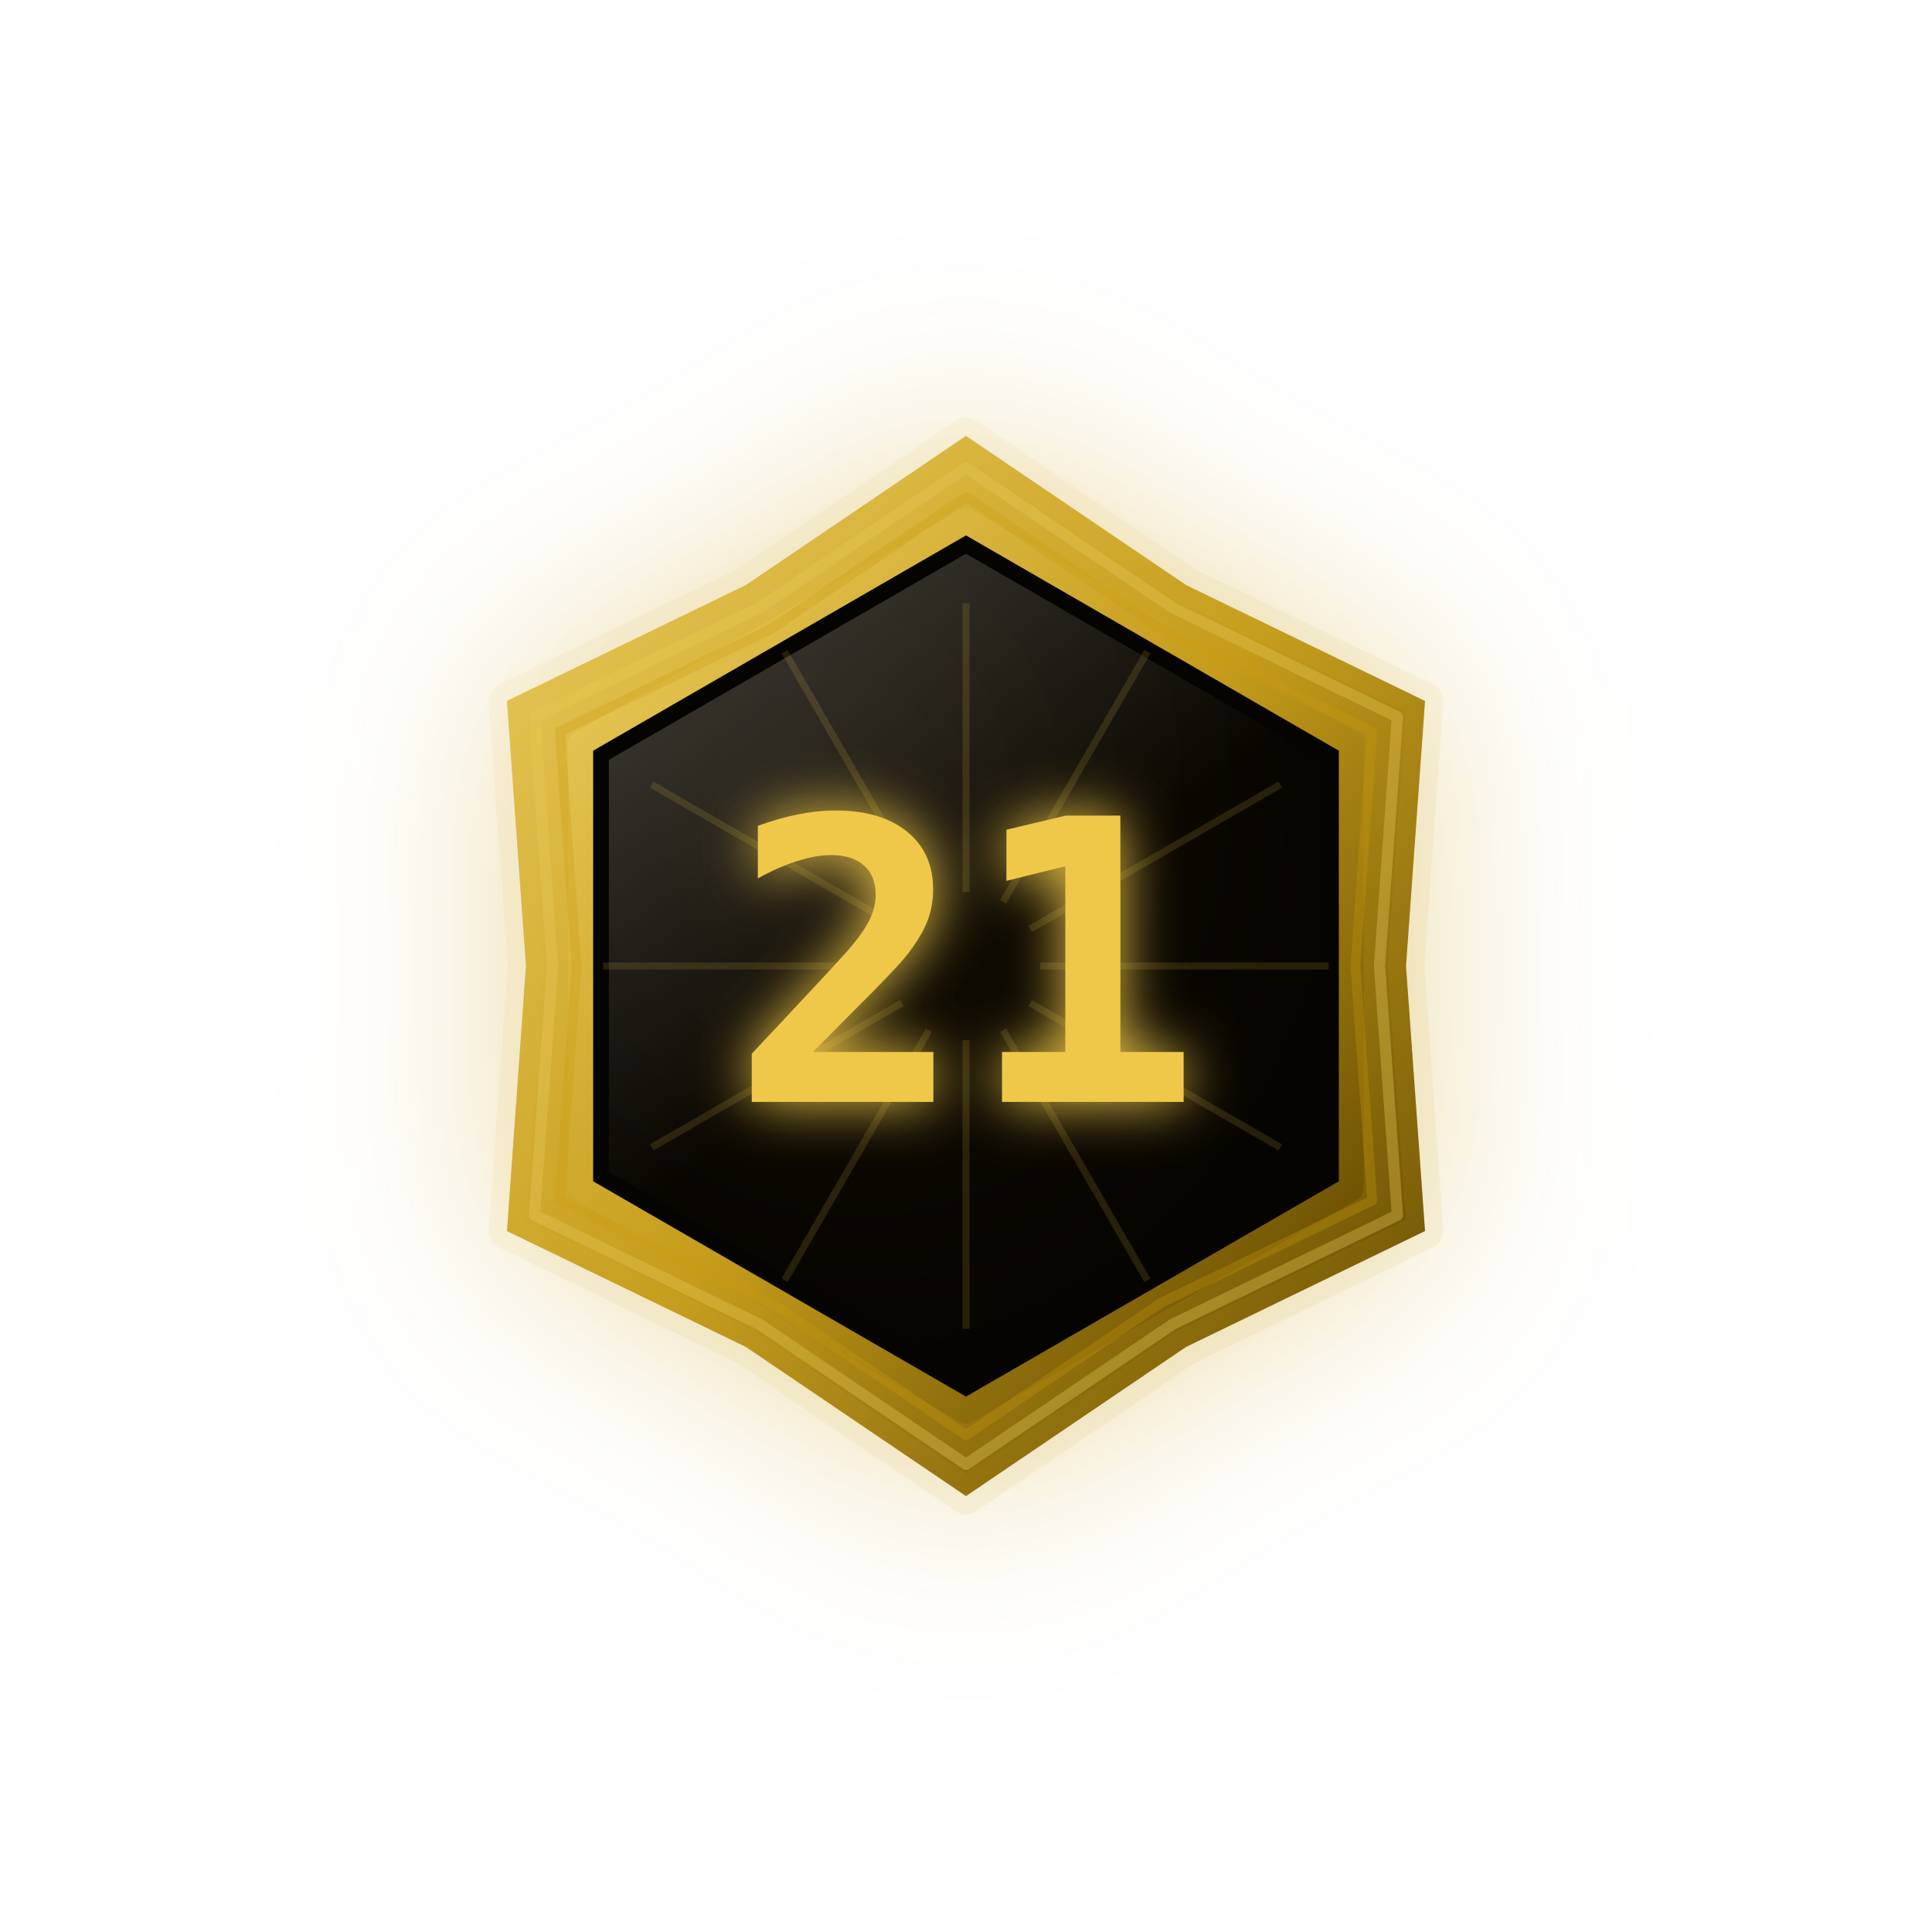
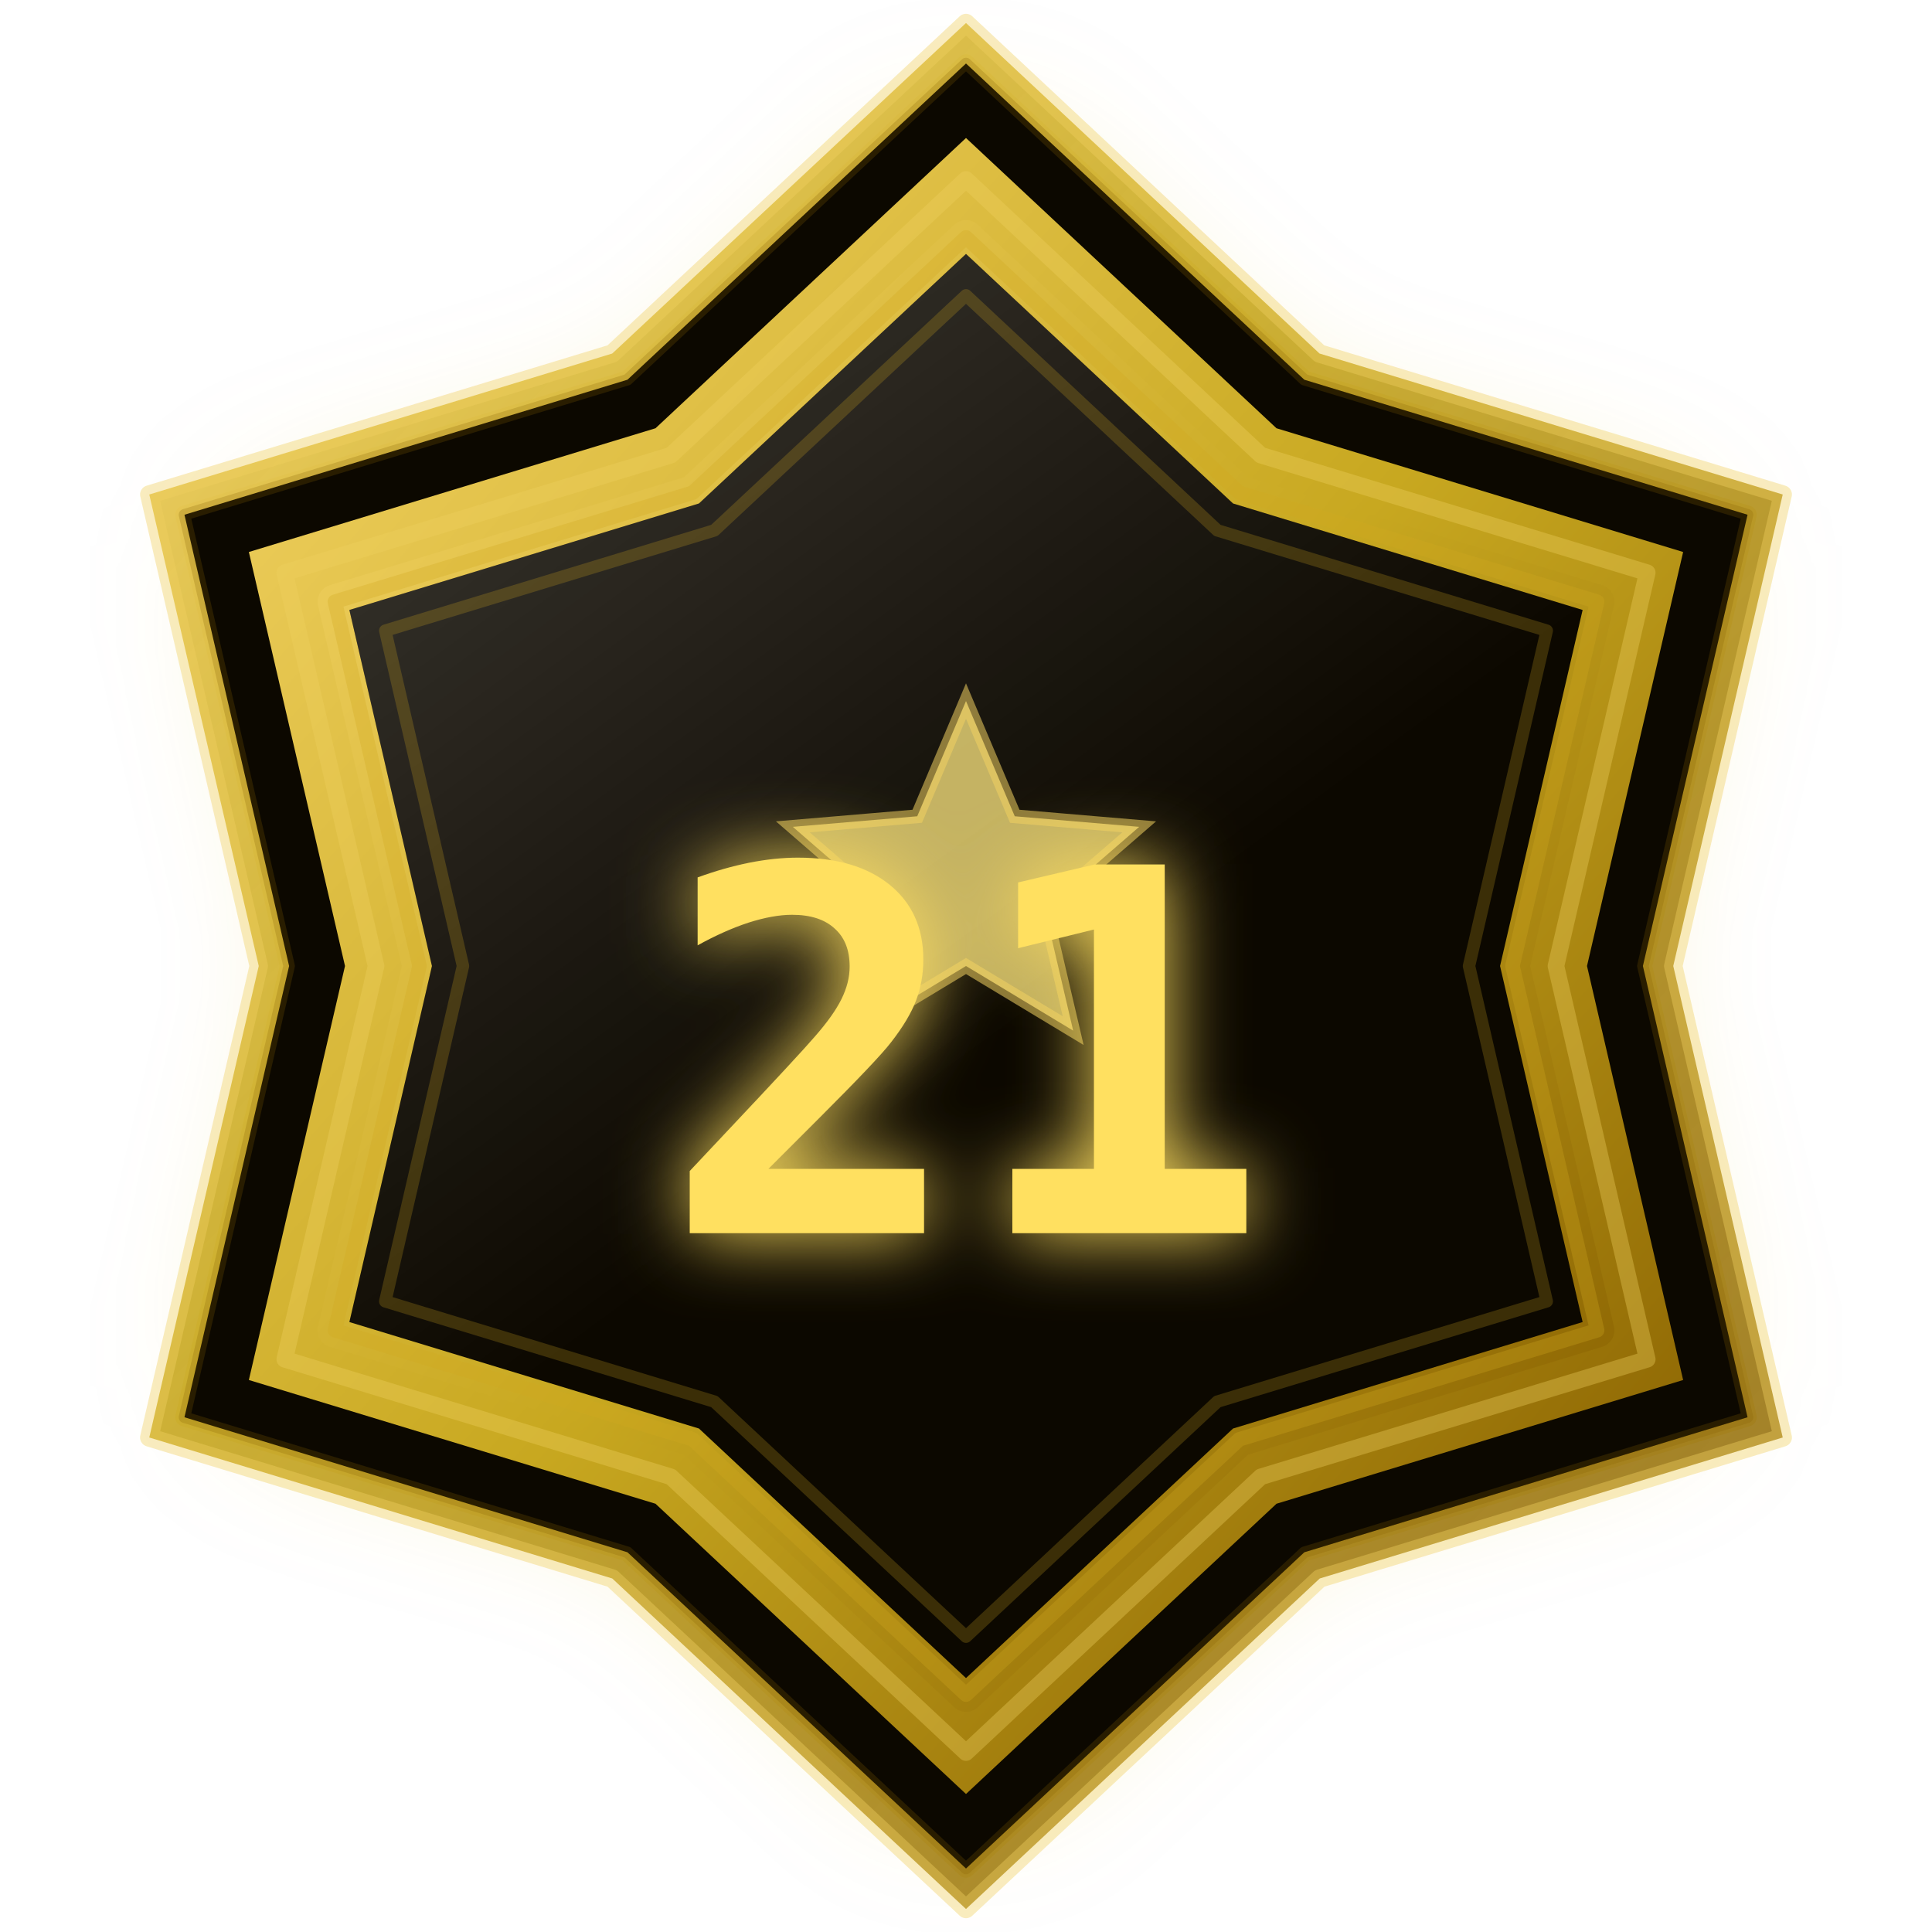
- <svg xmlns="http://www.w3.org/2000/svg" width="84" height="84" viewBox="-20 -20 124 124" overflow="visible" role="img" aria-label="Level 21 Badge">
+ <svg xmlns="http://www.w3.org/2000/svg" width="84" height="84" viewBox="0 0 84 84" role="img" aria-label="Level 21 Badge">
  <defs>
    <radialGradient id="bglv21" cx="35%" cy="28%" r="72%">
-       <stop offset="0%" stop-color="#120d02" />
-       <stop offset="100%" stop-color="#060400" />
+       <stop offset="0%" stop-color="#0c0800" />
+       <stop offset="100%" stop-color="#0c0800" />
    </radialGradient>
    <linearGradient id="rimlv21" x1="5%" y1="5%" x2="95%" y2="95%">
-       <stop offset="0%" stop-color="#e8c858" />
-       <stop offset="50%" stop-color="#c59c1b" />
-       <stop offset="100%" stop-color="#624800" />
-     </linearGradient>
-     <linearGradient id="transRinglv21" x1="0%" y1="0%" x2="100%" y2="100%">
-       <stop offset="0%" stop-color="#e6c85c" />
-       <stop offset="100%" stop-color="#c49e22" />
+       <stop offset="0%" stop-color="#f0d060" />
+       <stop offset="50%" stop-color="#c8a820" />
+       <stop offset="100%" stop-color="#886000" />
    </linearGradient>
    <linearGradient id="shlv21" x1="18%" y1="0%" x2="82%" y2="100%">
-       <stop offset="0%" stop-color="white" stop-opacity="0.2" />
-       <stop offset="50%" stop-color="white" stop-opacity="0" />
+       <stop offset="0%" stop-color="white" stop-opacity="0.18" />
+       <stop offset="55%" stop-color="white" stop-opacity="0" />
    </linearGradient>
    <filter id="gllv21" x="-40%" y="-40%" width="180%" height="180%">
-       <feGaussianBlur stdDeviation="1.8" result="b" />
+       <feGaussianBlur stdDeviation="1.6" result="b" />
      <feMerge>
        <feMergeNode in="b" />
        <feMergeNode in="SourceGraphic" />
      </feMerge>
    </filter>
-     <filter id="halolv21" x="-80%" y="-80%" width="360%" height="360%">
-       <feGaussianBlur stdDeviation="7" result="b" />
+     <filter id="halolv21" x="-35%" y="-35%" width="170%" height="170%">
+       <feGaussianBlur stdDeviation="3.5" result="b" />
      <feMerge>
        <feMergeNode in="b" />
        <feMergeNode in="SourceGraphic" />
      </feMerge>
    </filter>
+     <linearGradient id="pglv21_0" x1="5%" y1="0%" x2="95%" y2="100%">
+       <stop offset="0%" stop-color="#f0d060" stop-opacity="0.95" />
+       <stop offset="38%" stop-color="#c8a820" stop-opacity="0.90" />
+       <stop offset="100%" stop-color="#886000" stop-opacity="0.85" />
+     </linearGradient>
+     <linearGradient id="pglv21_1" x1="5%" y1="0%" x2="95%" y2="100%">
+       <stop offset="0%" stop-color="#f0d060" stop-opacity="0.95" />
+       <stop offset="38%" stop-color="#c8a820" stop-opacity="0.90" />
+       <stop offset="100%" stop-color="#886000" stop-opacity="0.85" />
+     </linearGradient>
  </defs>
-   <path d="M71.46,24.99 L70.24,42.00 L71.46,59.01 L56.12,66.45 L42.00,76.02 L27.88,66.45 L12.54,59.01 L13.76,42.00 L12.54,24.99 L27.88,17.55 L42.00,7.98 L56.12,17.55Z" fill="#c89a10" fill-opacity="0.36" filter="url(#halolv21)" />
-   <path d="M71.46,24.99 L70.24,42.00 L71.46,59.01 L56.12,66.45 L42.00,76.02 L27.88,66.45 L12.54,59.01 L13.76,42.00 L12.54,24.99 L27.88,17.55 L42.00,7.98 L56.12,17.55Z" fill="url(#rimlv21)" />
-   <path d="M66.73,27.72L66.73,56.28L42.00,70.56L17.27,56.28L17.27,27.72L42.00,13.44Z" fill="#060400" />
-   <path d="M66.73,27.72L66.73,56.28L42.00,70.56L17.27,56.28L17.27,27.72L42.00,13.44Z" fill="none" stroke="url(#rimlv21)" stroke-width="1.60" stroke-linejoin="round" />
-   <path d="M64.92,28.77L64.92,55.23L42.00,68.46L19.08,55.23L19.08,28.77L42.00,15.54Z" fill="url(#bglv21)" />
-   <path d="M64.92,28.77L64.92,55.23L42.00,68.46L19.08,55.23L19.08,28.77L42.00,15.54Z" fill="url(#shlv21)" />
-   <line x1="46.76" y1="42.00" x2="65.28" y2="42.00" stroke="#f0c84a" stroke-width="0.45" stroke-opacity="0.14" />
-   <line x1="46.12" y1="44.38" x2="62.17" y2="53.64" stroke="#f0c84a" stroke-width="0.45" stroke-opacity="0.14" />
-   <line x1="44.38" y1="46.12" x2="53.64" y2="62.17" stroke="#f0c84a" stroke-width="0.45" stroke-opacity="0.14" />
-   <line x1="42.00" y1="46.76" x2="42.00" y2="65.28" stroke="#f0c84a" stroke-width="0.45" stroke-opacity="0.14" />
-   <line x1="39.62" y1="46.12" x2="30.36" y2="62.17" stroke="#f0c84a" stroke-width="0.45" stroke-opacity="0.14" />
-   <line x1="37.88" y1="44.38" x2="21.83" y2="53.64" stroke="#f0c84a" stroke-width="0.45" stroke-opacity="0.14" />
-   <line x1="37.24" y1="42.00" x2="18.72" y2="42.00" stroke="#f0c84a" stroke-width="0.45" stroke-opacity="0.14" />
-   <line x1="37.88" y1="39.62" x2="21.83" y2="30.36" stroke="#f0c84a" stroke-width="0.45" stroke-opacity="0.14" />
-   <line x1="39.62" y1="37.88" x2="30.36" y2="21.83" stroke="#f0c84a" stroke-width="0.45" stroke-opacity="0.14" />
-   <line x1="42.00" y1="37.24" x2="42.00" y2="18.72" stroke="#f0c84a" stroke-width="0.45" stroke-opacity="0.14" />
-   <line x1="44.38" y1="37.88" x2="53.64" y2="21.83" stroke="#f0c84a" stroke-width="0.45" stroke-opacity="0.14" />
-   <line x1="46.12" y1="39.62" x2="62.17" y2="30.36" stroke="#f0c84a" stroke-width="0.45" stroke-opacity="0.14" />
-   <path d="M71.46,24.99 L70.24,42.00 L71.46,59.01 L56.12,66.45 L42.00,76.02 L27.88,66.45 L12.54,59.01 L13.76,42.00 L12.54,24.99 L27.88,17.55 L42.00,7.98 L56.12,17.55Z" fill="none" stroke="url(#transRinglv21)" stroke-width="2.35" stroke-opacity="0.09" stroke-linejoin="round" />
-   <path d="M69.69,26.01 L68.54,42.00 L69.69,57.99 L55.27,64.99 L42.00,73.98 L28.73,64.99 L14.31,57.99 L15.46,42.00 L14.31,26.01 L28.73,19.01 L42.00,10.02 L55.27,19.01Z" fill="none" stroke="#e8c859" stroke-width="0.72" stroke-opacity="0.36" stroke-linejoin="round" />
-   <path d="M68.07,26.95 L66.99,42.00 L68.07,57.05 L54.49,63.64 L42.00,72.11 L29.51,63.64 L15.93,57.05 L17.01,42.00 L15.93,26.95 L29.51,20.36 L42.00,11.89 L54.49,20.36Z" fill="none" stroke="#c89a10" stroke-width="0.63" stroke-opacity="0.30" stroke-linejoin="round" />
-   <text x="42.0" y="42.0" text-anchor="middle" dominant-baseline="central" font-family="Orbitron,monospace" font-weight="900" font-size="25.2" fill="#f0c84a" filter="url(#gllv21)">21</text>
+   <path d="M73.18,24.00 L69.00,42.00 L73.18,60.00 L55.50,65.38 L42.00,78.00 L28.50,65.38 L10.82,60.00 L15.00,42.00 L10.82,24.00 L28.50,18.62 L42.00,6.00 L55.50,18.62Z" fill="#d8b820" fill-opacity="0.30" filter="url(#halolv21)" />
+   <path d="M75.98,22.38 L71.43,42.00 L75.98,61.62 L56.71,67.49 L42.00,81.24 L27.28,67.49 L8.02,61.62 L12.57,42.00 L8.02,22.38 L27.28,16.51 L42.00,2.76 L56.71,16.51Z" fill="url(#pglv21_0)" />
+   <path d="M73.18,24.00 L69.00,42.00 L73.18,60.00 L55.50,65.38 L42.00,78.00 L28.50,65.38 L10.82,60.00 L15.00,42.00 L10.82,24.00 L28.50,18.62 L42.00,6.00 L55.50,18.62Z" fill="#0c0800" />
+   <path d="M75.98,22.38 L71.43,42.00 L75.98,61.62 L56.71,67.49 L42.00,81.24 L27.28,67.49 L8.02,61.62 L12.57,42.00 L8.02,22.38 L27.28,16.51 L42.00,2.76 L56.71,16.51Z" fill="none" stroke="#f0d060" stroke-width="0.8" stroke-opacity="0.48" stroke-linejoin="round" />
+   <path d="M73.18,24.00 L69.00,42.00 L73.18,60.00 L55.50,65.38 L42.00,78.00 L28.50,65.38 L10.82,60.00 L15.00,42.00 L10.82,24.00 L28.50,18.62 L42.00,6.00 L55.50,18.62Z" fill="none" stroke="#886000" stroke-width="0.5" stroke-opacity="0.28" stroke-linejoin="round" />
+   <path d="M77.51,21.50 L72.75,42.00 L77.51,62.50 L57.38,68.63 L42.00,83.00 L26.62,68.63 L6.49,62.50 L11.25,42.00 L6.49,21.50 L26.62,15.37 L42.00,1.00 L57.37,15.37Z" fill="url(#pglv21_1)" />
+   <path d="M75.98,22.38 L71.43,42.00 L75.98,61.62 L56.71,67.49 L42.00,81.24 L27.28,67.49 L8.02,61.62 L12.57,42.00 L8.02,22.38 L27.28,16.51 L42.00,2.76 L56.71,16.51Z" fill="#0c0800" />
+   <path d="M77.51,21.50 L72.75,42.00 L77.51,62.50 L57.38,68.63 L42.00,83.00 L26.62,68.63 L6.49,62.50 L11.25,42.00 L6.49,21.50 L26.62,15.37 L42.00,1.00 L57.37,15.37Z" fill="none" stroke="#f0d060" stroke-width="0.8" stroke-opacity="0.40" stroke-linejoin="round" />
+   <path d="M75.98,22.38 L71.43,42.00 L75.98,61.62 L56.71,67.49 L42.00,81.24 L27.28,67.49 L8.02,61.62 L12.57,42.00 L8.02,22.38 L27.28,16.51 L42.00,2.76 L56.71,16.51Z" fill="none" stroke="#886000" stroke-width="0.5" stroke-opacity="0.24" stroke-linejoin="round" />
+   <path d="M73.18,24.00 L69.00,42.00 L73.18,60.00 L55.50,65.38 L42.00,78.00 L28.50,65.38 L10.82,60.00 L15.00,42.00 L10.82,24.00 L28.50,18.62 L42.00,6.00 L55.50,18.62Z" fill="url(#rimlv21)" />
+   <path d="M69.44,26.16 L65.76,42.00 L69.44,57.84 L53.88,62.58 L42.00,73.68 L30.12,62.58 L14.56,57.84 L18.24,42.00 L14.56,26.16 L30.12,21.42 L42.00,10.32 L53.88,21.42Z" fill="#0c0800" />
+   <path d="M69.44,26.16 L65.76,42.00 L69.44,57.84 L53.88,62.58 L42.00,73.68 L30.12,62.58 L14.56,57.84 L18.24,42.00 L14.56,26.16 L30.12,21.42 L42.00,10.32 L53.88,21.42Z" fill="none" stroke="url(#rimlv21)" stroke-width="1.5" stroke-linejoin="round" />
+   <path d="M68.81,26.52 L65.22,42.00 L68.81,57.48 L53.61,62.11 L42.00,72.96 L30.39,62.11 L15.19,57.48 L18.78,42.00 L15.19,26.52 L30.39,21.89 L42.00,11.04 L53.61,21.89Z" fill="url(#bglv21)" />
+   <path d="M68.81,26.52 L65.22,42.00 L68.81,57.48 L53.61,62.11 L42.00,72.96 L30.39,62.11 L15.19,57.48 L18.78,42.00 L15.19,26.52 L30.39,21.89 L42.00,11.04 L53.61,21.89Z" fill="url(#shlv21)" />
+   <path d="M42.00,30.48 L44.12,35.49 L49.53,35.95 L45.42,39.51 L46.66,44.81 L42.00,42.00 L37.34,44.81 L38.58,39.51 L34.47,35.95 L39.88,35.49Z" fill="#ffe880" fill-opacity="0.75" stroke="#f0d060" stroke-width="0.6" stroke-opacity="0.55" />
+   <path d="M71.62,24.90 L67.65,42.00 L71.62,59.10 L54.82,64.21 L42.00,76.20 L29.17,64.21 L12.38,59.10 L16.35,42.00 L12.38,24.90 L29.17,19.79 L42.00,7.80 L54.82,19.79Z" fill="none" stroke="#f0d060" stroke-width="0.72" stroke-opacity="0.36" stroke-linejoin="round" />
+   <path d="M69.44,26.16 L65.76,42.00 L69.44,57.84 L53.88,62.58 L42.00,73.68 L30.12,62.58 L14.56,57.84 L18.24,42.00 L14.56,26.16 L30.12,21.42 L42.00,10.32 L53.88,21.42Z" fill="none" stroke="#d0a820" stroke-width="0.63" stroke-opacity="0.30" stroke-linejoin="round" />
+   <path d="M67.25,27.42 L63.87,42.00 L67.25,56.58 L52.93,60.94 L42.00,71.16 L31.06,60.94 L16.75,56.58 L20.13,42.00 L16.75,27.42 L31.06,23.06 L42.00,12.84 L52.93,23.06Z" fill="none" stroke="#d0a820" stroke-width="0.54" stroke-opacity="0.24" stroke-linejoin="round" />
+   <text x="42" y="46" text-anchor="middle" dominant-baseline="central" font-family="Orbitron,monospace" font-weight="900" font-size="22" fill="#ffe060" filter="url(#gllv21)">21</text>
</svg>
